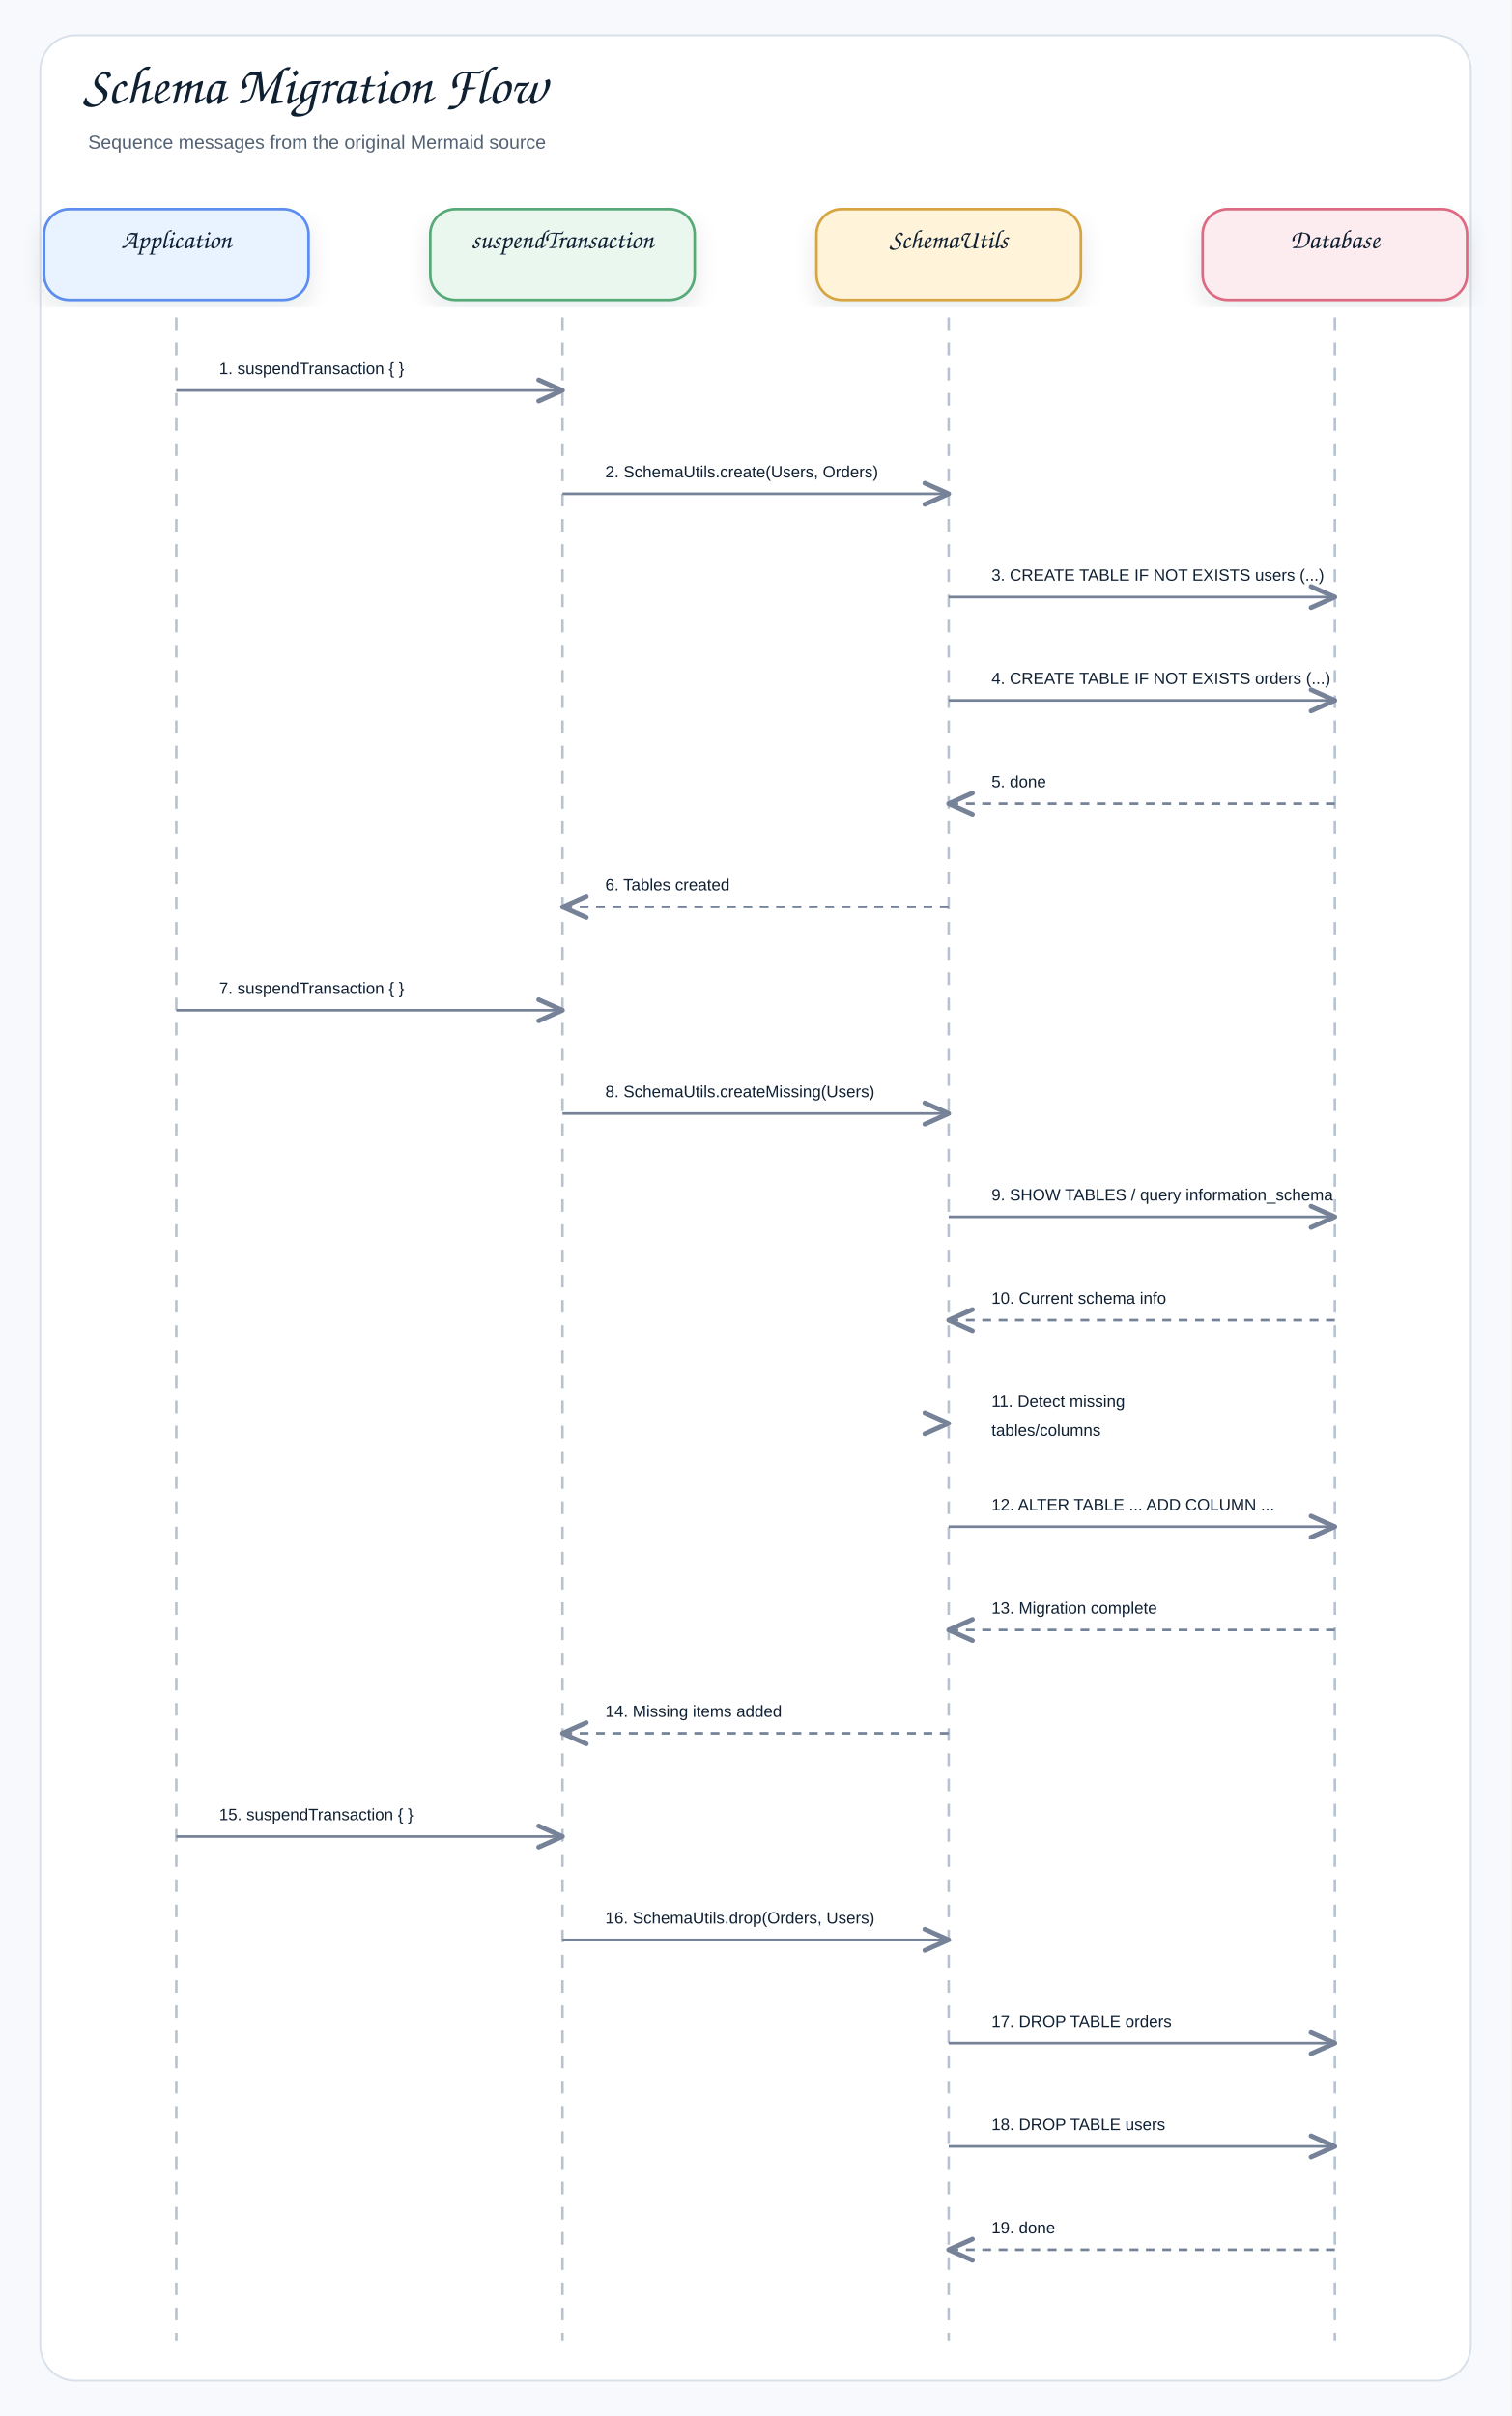
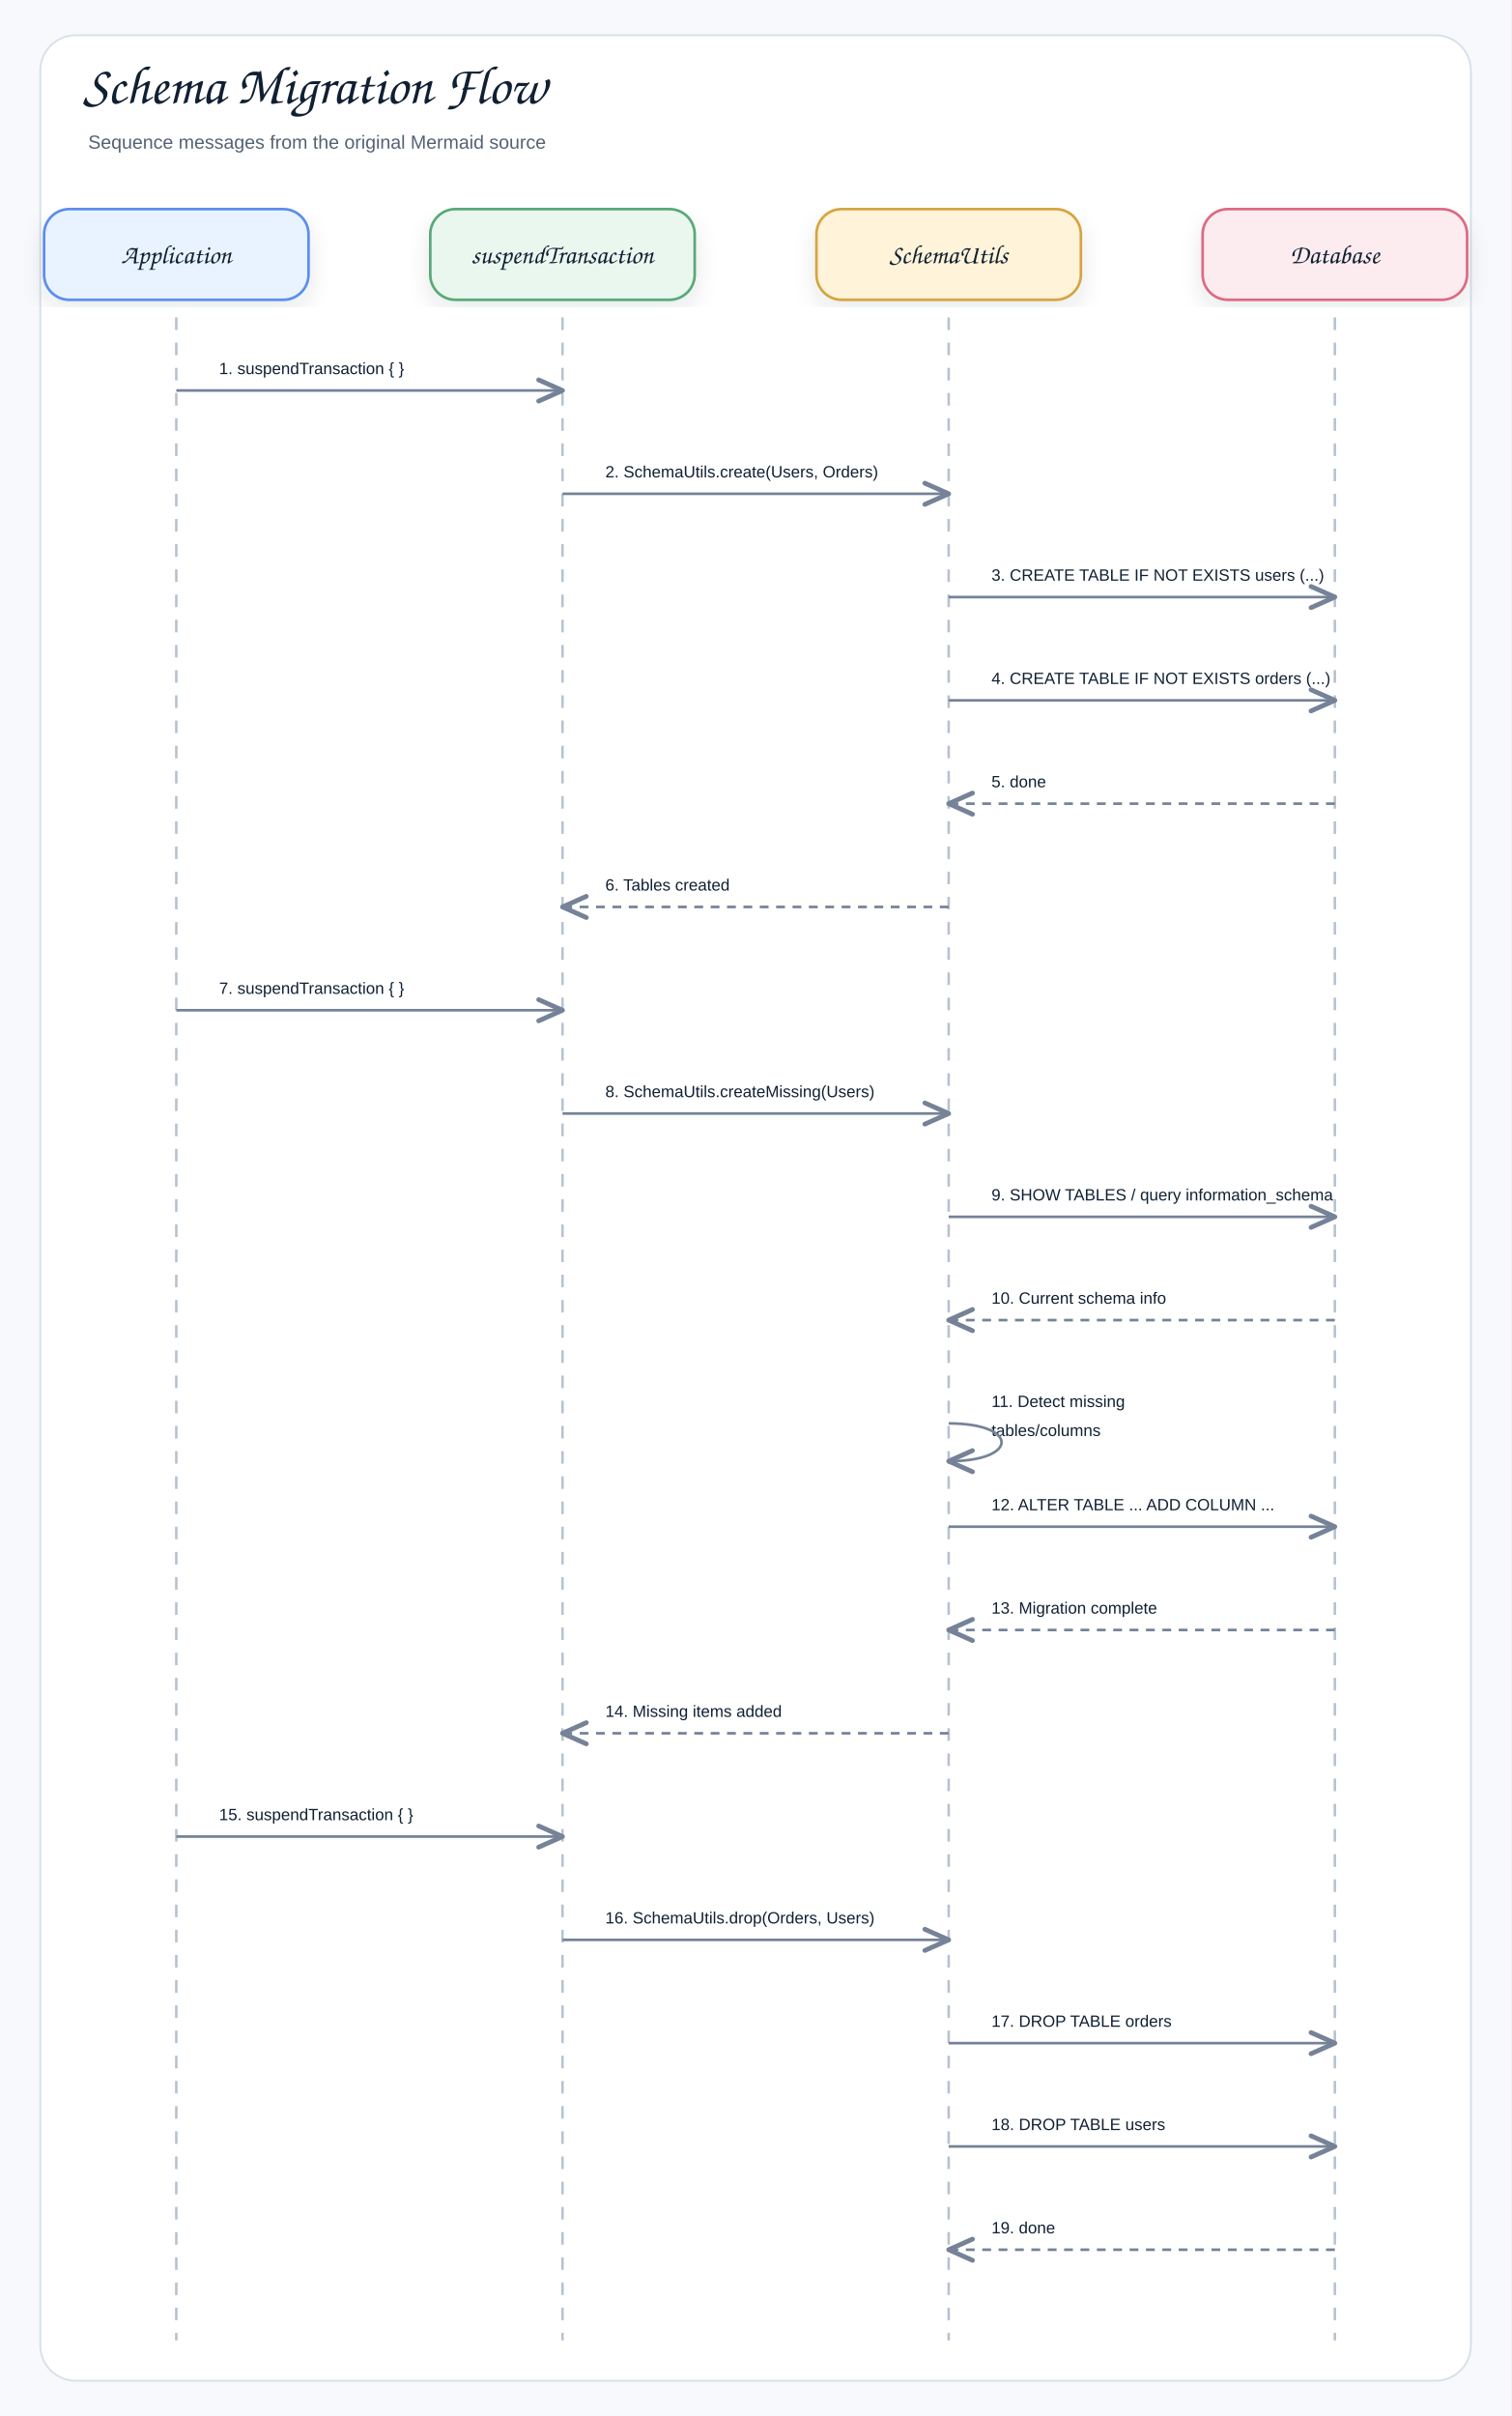
<svg xmlns="http://www.w3.org/2000/svg" width="1200" height="1918" viewBox="0 0 1200 1918" role="img" aria-label="Schema Migration Flow">
  <defs>
    <filter id="shadow" x="-8%" y="-8%" width="116%" height="116%">
      <feDropShadow dx="0" dy="8" stdDeviation="9" flood-color="#1f2937" flood-opacity="0.10" />
    </filter>
    <marker id="openArrow" markerWidth="12" markerHeight="10" refX="10" refY="5" orient="auto" markerUnits="strokeWidth">
      <path d="M 1 1 L 10 5 L 1 9" fill="none" stroke="#758297" stroke-width="1.8" stroke-linecap="round" stroke-linejoin="round" />
    </marker>
    <marker id="inherit" markerWidth="14" markerHeight="12" refX="12" refY="6" orient="auto" markerUnits="strokeWidth">
      <path d="M 0 1 L 12 6 L 0 11 Z" fill="#ffffff" stroke="#758297" stroke-width="1.8" />
    </marker>
    <style>
    .canvas{fill:#f7f9fc}.frame{fill:#fff;stroke:#d8e0ea;stroke-width:1.5}
    .title{font-family:"Architects Daughter","Comic Sans MS","Comic Sans",cursive;font-size:43px;font-weight:400;fill:#102033}
    .subtitle{font-family:"Comic Sans MS","Comic Sans","Comic Neue",Arial,sans-serif;font-size:15px;font-weight:400;fill:#536273}
    .label{font-family:"Architects Daughter","Comic Sans MS","Comic Sans",cursive;font-size:25px;font-weight:400;fill:#102033}
    .smallLabel{font-family:"Architects Daughter","Comic Sans MS","Comic Sans",cursive;font-size:21px;font-weight:400;fill:#102033}
    .mono{font-family:"Comic Sans MS","Comic Sans","Comic Neue",Arial,sans-serif;font-size:12px;font-weight:400;fill:#102033}
    .small{font-family:"Comic Sans MS","Comic Sans","Comic Neue",Arial,sans-serif;font-size:12px;font-weight:400;fill:#536273}
    .strong{font-family:"Comic Sans MS","Comic Sans","Comic Neue",Arial,sans-serif;font-size:13px;font-weight:400;fill:#102033}
    .card{stroke-width:2.1;filter:url(#shadow)}.compartment{stroke-width:1.5;fill:none}
    .line{stroke:#758297;stroke-width:2.1;fill:none;marker-end:url(#openArrow)}
    .plainLine{stroke:#758297;stroke-width:2.1;fill:none}
    .dashed{stroke:#758297;stroke-width:2.1;stroke-dasharray:7 6;fill:none;marker-end:url(#openArrow)}
    .inheritLine{stroke:#758297;stroke-width:2.2;fill:none;marker-end:url(#inherit)}
    .implLine{stroke:#758297;stroke-width:2.2;stroke-dasharray:8 7;fill:none;marker-end:url(#inherit)}
  </style>
  </defs>
  <rect class="canvas" width="1200" height="1918" />
  <rect class="frame" x="32" y="28" width="1136" height="1862" rx="28" />
  <text class="title" x="66" y="82">Schema Migration Flow</text>
  <text class="subtitle" x="70" y="118">Sequence messages from the original Mermaid source</text>
  <rect class="card" x="35" y="166" width="210" height="72" rx="20" fill="#E8F3FF" stroke="#5B8DEF" />
-   <text class="smallLabel" x="140" y="197" text-anchor="middle">Application</text>
+   <text class="smallLabel" x="140" y="209" text-anchor="middle">Application</text>
  <line x1="140" y1="252" x2="140" y2="1858" stroke="#b7c2d1" stroke-width="2" stroke-dasharray="10 10" />
  <rect class="card" x="341.667" y="166" width="210" height="72" rx="20" fill="#EAF7EF" stroke="#58A978" />
-   <text class="smallLabel" x="446.667" y="197" text-anchor="middle">suspendTransaction</text>
+   <text class="smallLabel" x="446.667" y="209" text-anchor="middle">suspendTransaction</text>
  <line x1="446.667" y1="252" x2="446.667" y2="1858" stroke="#b7c2d1" stroke-width="2" stroke-dasharray="10 10" />
  <rect class="card" x="648.333" y="166" width="210" height="72" rx="20" fill="#FFF3D9" stroke="#D6A441" />
-   <text class="smallLabel" x="753.333" y="197" text-anchor="middle">SchemaUtils</text>
+   <text class="smallLabel" x="753.333" y="209" text-anchor="middle">SchemaUtils</text>
  <line x1="753.333" y1="252" x2="753.333" y2="1858" stroke="#b7c2d1" stroke-width="2" stroke-dasharray="10 10" />
  <rect class="card" x="955" y="166" width="210" height="72" rx="20" fill="#FDECEF" stroke="#DC6B82" />
-   <text class="smallLabel" x="1060" y="197" text-anchor="middle">Database</text>
+   <text class="smallLabel" x="1060" y="209" text-anchor="middle">Database</text>
  <line x1="1060" y1="252" x2="1060" y2="1858" stroke="#b7c2d1" stroke-width="2" stroke-dasharray="10 10" />
  <rect x="158" y="270" width="270.667" height="39" rx="12" fill="#ffffff" opacity="0.97" />
  <text class="strong" x="174" y="297" text-anchor="start">1. suspendTransaction { }</text>
  <path class="line" d="M140 310 L446.667 310" />
  <rect x="464.667" y="352" width="270.667" height="39" rx="12" fill="#ffffff" opacity="0.97" />
  <text class="strong" x="480.667" y="379" text-anchor="start">2. SchemaUtils.create(Users, Orders)</text>
  <path class="line" d="M446.667 392 L753.333 392" />
  <rect x="771.333" y="434" width="270.667" height="39" rx="12" fill="#ffffff" opacity="0.97" />
  <text class="strong" x="787.333" y="461" text-anchor="start">3. CREATE TABLE IF NOT EXISTS users (...)</text>
  <path class="line" d="M753.333 474 L1060 474" />
  <rect x="771.333" y="516" width="270.667" height="39" rx="12" fill="#ffffff" opacity="0.97" />
  <text class="strong" x="787.333" y="543" text-anchor="start">4. CREATE TABLE IF NOT EXISTS orders (...)</text>
  <path class="line" d="M753.333 556 L1060 556" />
  <rect x="771.333" y="598" width="270.667" height="39" rx="12" fill="#ffffff" opacity="0.97" />
  <text class="strong" x="787.333" y="625" text-anchor="start">5. done</text>
  <path class="dashed" d="M1060 638 L753.333 638" />
  <rect x="464.667" y="680" width="270.667" height="39" rx="12" fill="#ffffff" opacity="0.97" />
  <text class="strong" x="480.667" y="707" text-anchor="start">6. Tables created</text>
  <path class="dashed" d="M753.333 720 L446.667 720" />
  <rect x="158" y="762" width="270.667" height="39" rx="12" fill="#ffffff" opacity="0.97" />
  <text class="strong" x="174" y="789" text-anchor="start">7. suspendTransaction { }</text>
  <path class="line" d="M140 802 L446.667 802" />
  <rect x="464.667" y="844" width="270.667" height="39" rx="12" fill="#ffffff" opacity="0.97" />
  <text class="strong" x="480.667" y="871" text-anchor="start">8. SchemaUtils.createMissing(Users)</text>
  <path class="line" d="M446.667 884 L753.333 884" />
  <rect x="771.333" y="926" width="270.667" height="39" rx="12" fill="#ffffff" opacity="0.97" />
  <text class="strong" x="787.333" y="953" text-anchor="start">9. SHOW TABLES / query information_schema</text>
  <path class="line" d="M753.333 966 L1060 966" />
  <rect x="771.333" y="1008" width="270.667" height="39" rx="12" fill="#ffffff" opacity="0.97" />
  <text class="strong" x="787.333" y="1035" text-anchor="start">10. Current schema info</text>
  <path class="dashed" d="M1060 1048 L753.333 1048" />
  <rect x="771.333" y="1090" width="190" height="62" rx="12" fill="#ffffff" opacity="0.97" />
  <text class="strong" x="787.333" y="1117" text-anchor="start">11. Detect missing</text>
  <text class="strong" x="787.333" y="1140" text-anchor="start">tables/columns</text>
-   <path class="line" d="M753.333 1130 L753.333 1130" />
+   <path class="line" d="M753.333 1130 C809.333 1130 809.333 1160 753.333 1160" />
  <rect x="771.333" y="1172" width="270.667" height="39" rx="12" fill="#ffffff" opacity="0.97" />
  <text class="strong" x="787.333" y="1199" text-anchor="start">12. ALTER TABLE ... ADD COLUMN ...</text>
  <path class="line" d="M753.333 1212 L1060 1212" />
  <rect x="771.333" y="1254" width="270.667" height="39" rx="12" fill="#ffffff" opacity="0.97" />
  <text class="strong" x="787.333" y="1281" text-anchor="start">13. Migration complete</text>
  <path class="dashed" d="M1060 1294 L753.333 1294" />
  <rect x="464.667" y="1336" width="270.667" height="39" rx="12" fill="#ffffff" opacity="0.97" />
  <text class="strong" x="480.667" y="1363" text-anchor="start">14. Missing items added</text>
  <path class="dashed" d="M753.333 1376 L446.667 1376" />
  <rect x="158" y="1418" width="270.667" height="39" rx="12" fill="#ffffff" opacity="0.97" />
  <text class="strong" x="174" y="1445" text-anchor="start">15. suspendTransaction { }</text>
  <path class="line" d="M140 1458 L446.667 1458" />
  <rect x="464.667" y="1500" width="270.667" height="39" rx="12" fill="#ffffff" opacity="0.97" />
  <text class="strong" x="480.667" y="1527" text-anchor="start">16. SchemaUtils.drop(Orders, Users)</text>
  <path class="line" d="M446.667 1540 L753.333 1540" />
  <rect x="771.333" y="1582" width="270.667" height="39" rx="12" fill="#ffffff" opacity="0.97" />
  <text class="strong" x="787.333" y="1609" text-anchor="start">17. DROP TABLE orders</text>
  <path class="line" d="M753.333 1622 L1060 1622" />
  <rect x="771.333" y="1664" width="270.667" height="39" rx="12" fill="#ffffff" opacity="0.97" />
  <text class="strong" x="787.333" y="1691" text-anchor="start">18. DROP TABLE users</text>
  <path class="line" d="M753.333 1704 L1060 1704" />
  <rect x="771.333" y="1746" width="270.667" height="39" rx="12" fill="#ffffff" opacity="0.97" />
  <text class="strong" x="787.333" y="1773" text-anchor="start">19. done</text>
  <path class="dashed" d="M1060 1786 L753.333 1786" />
</svg>
